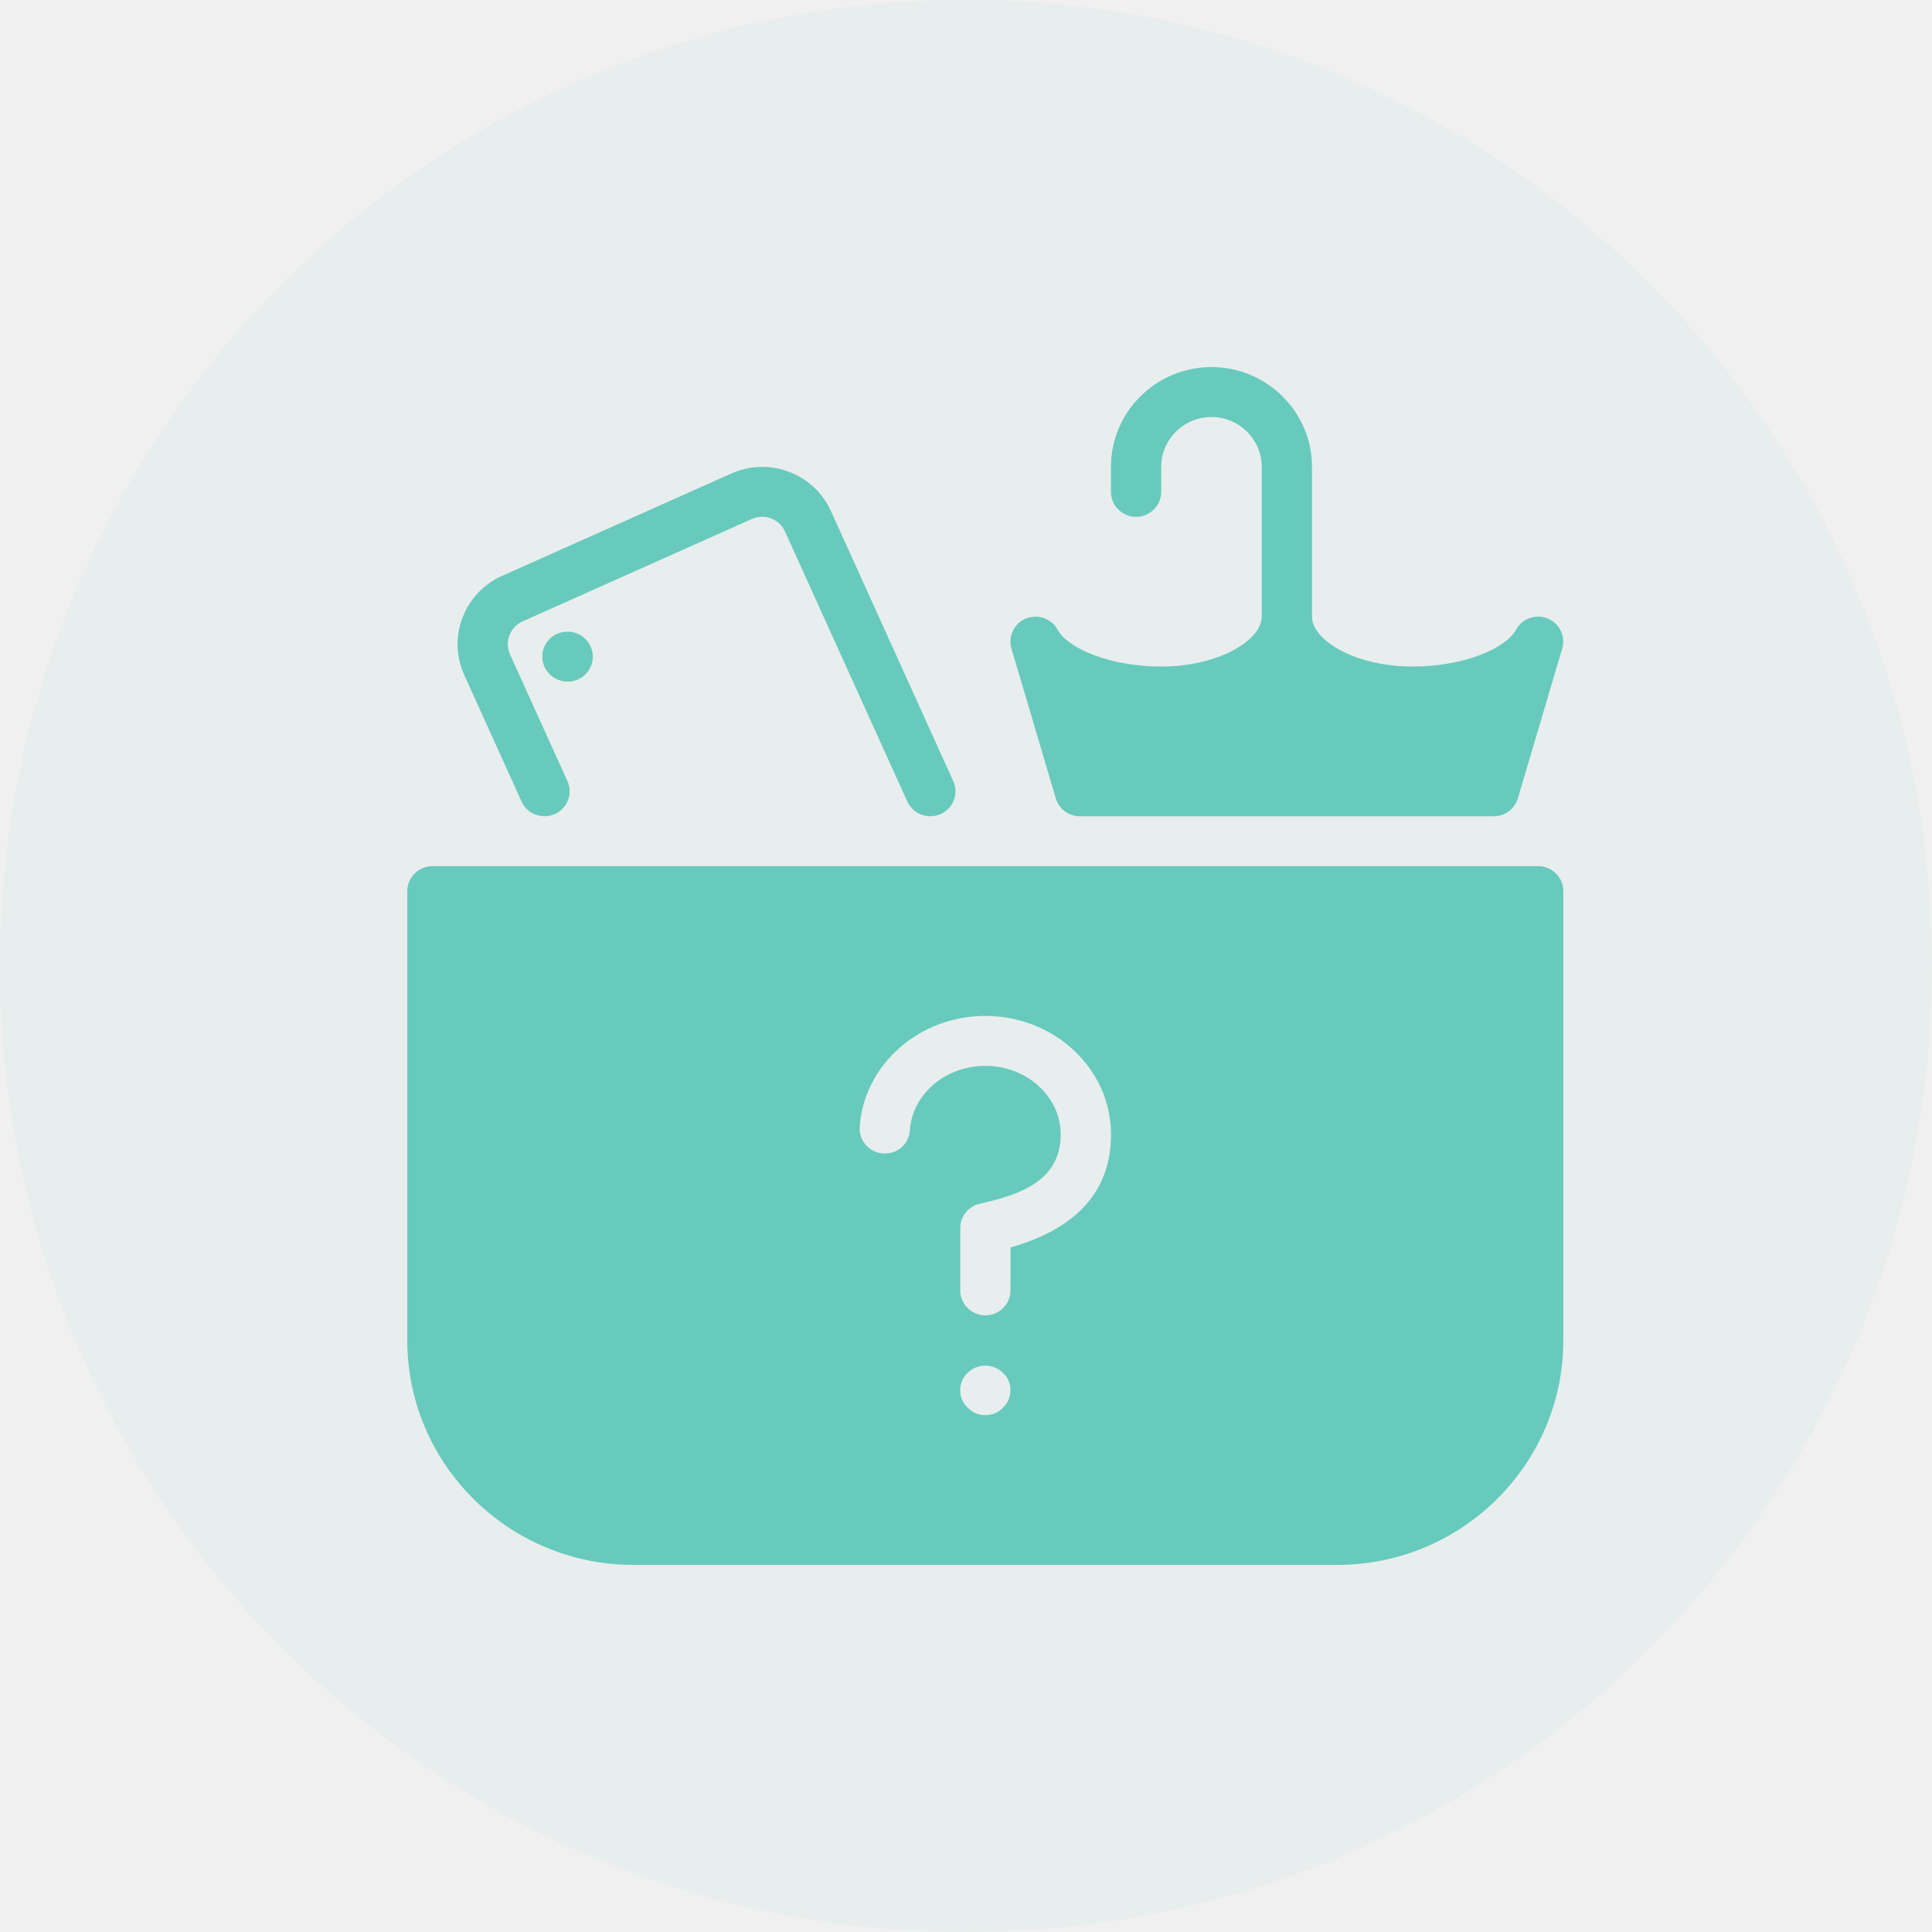
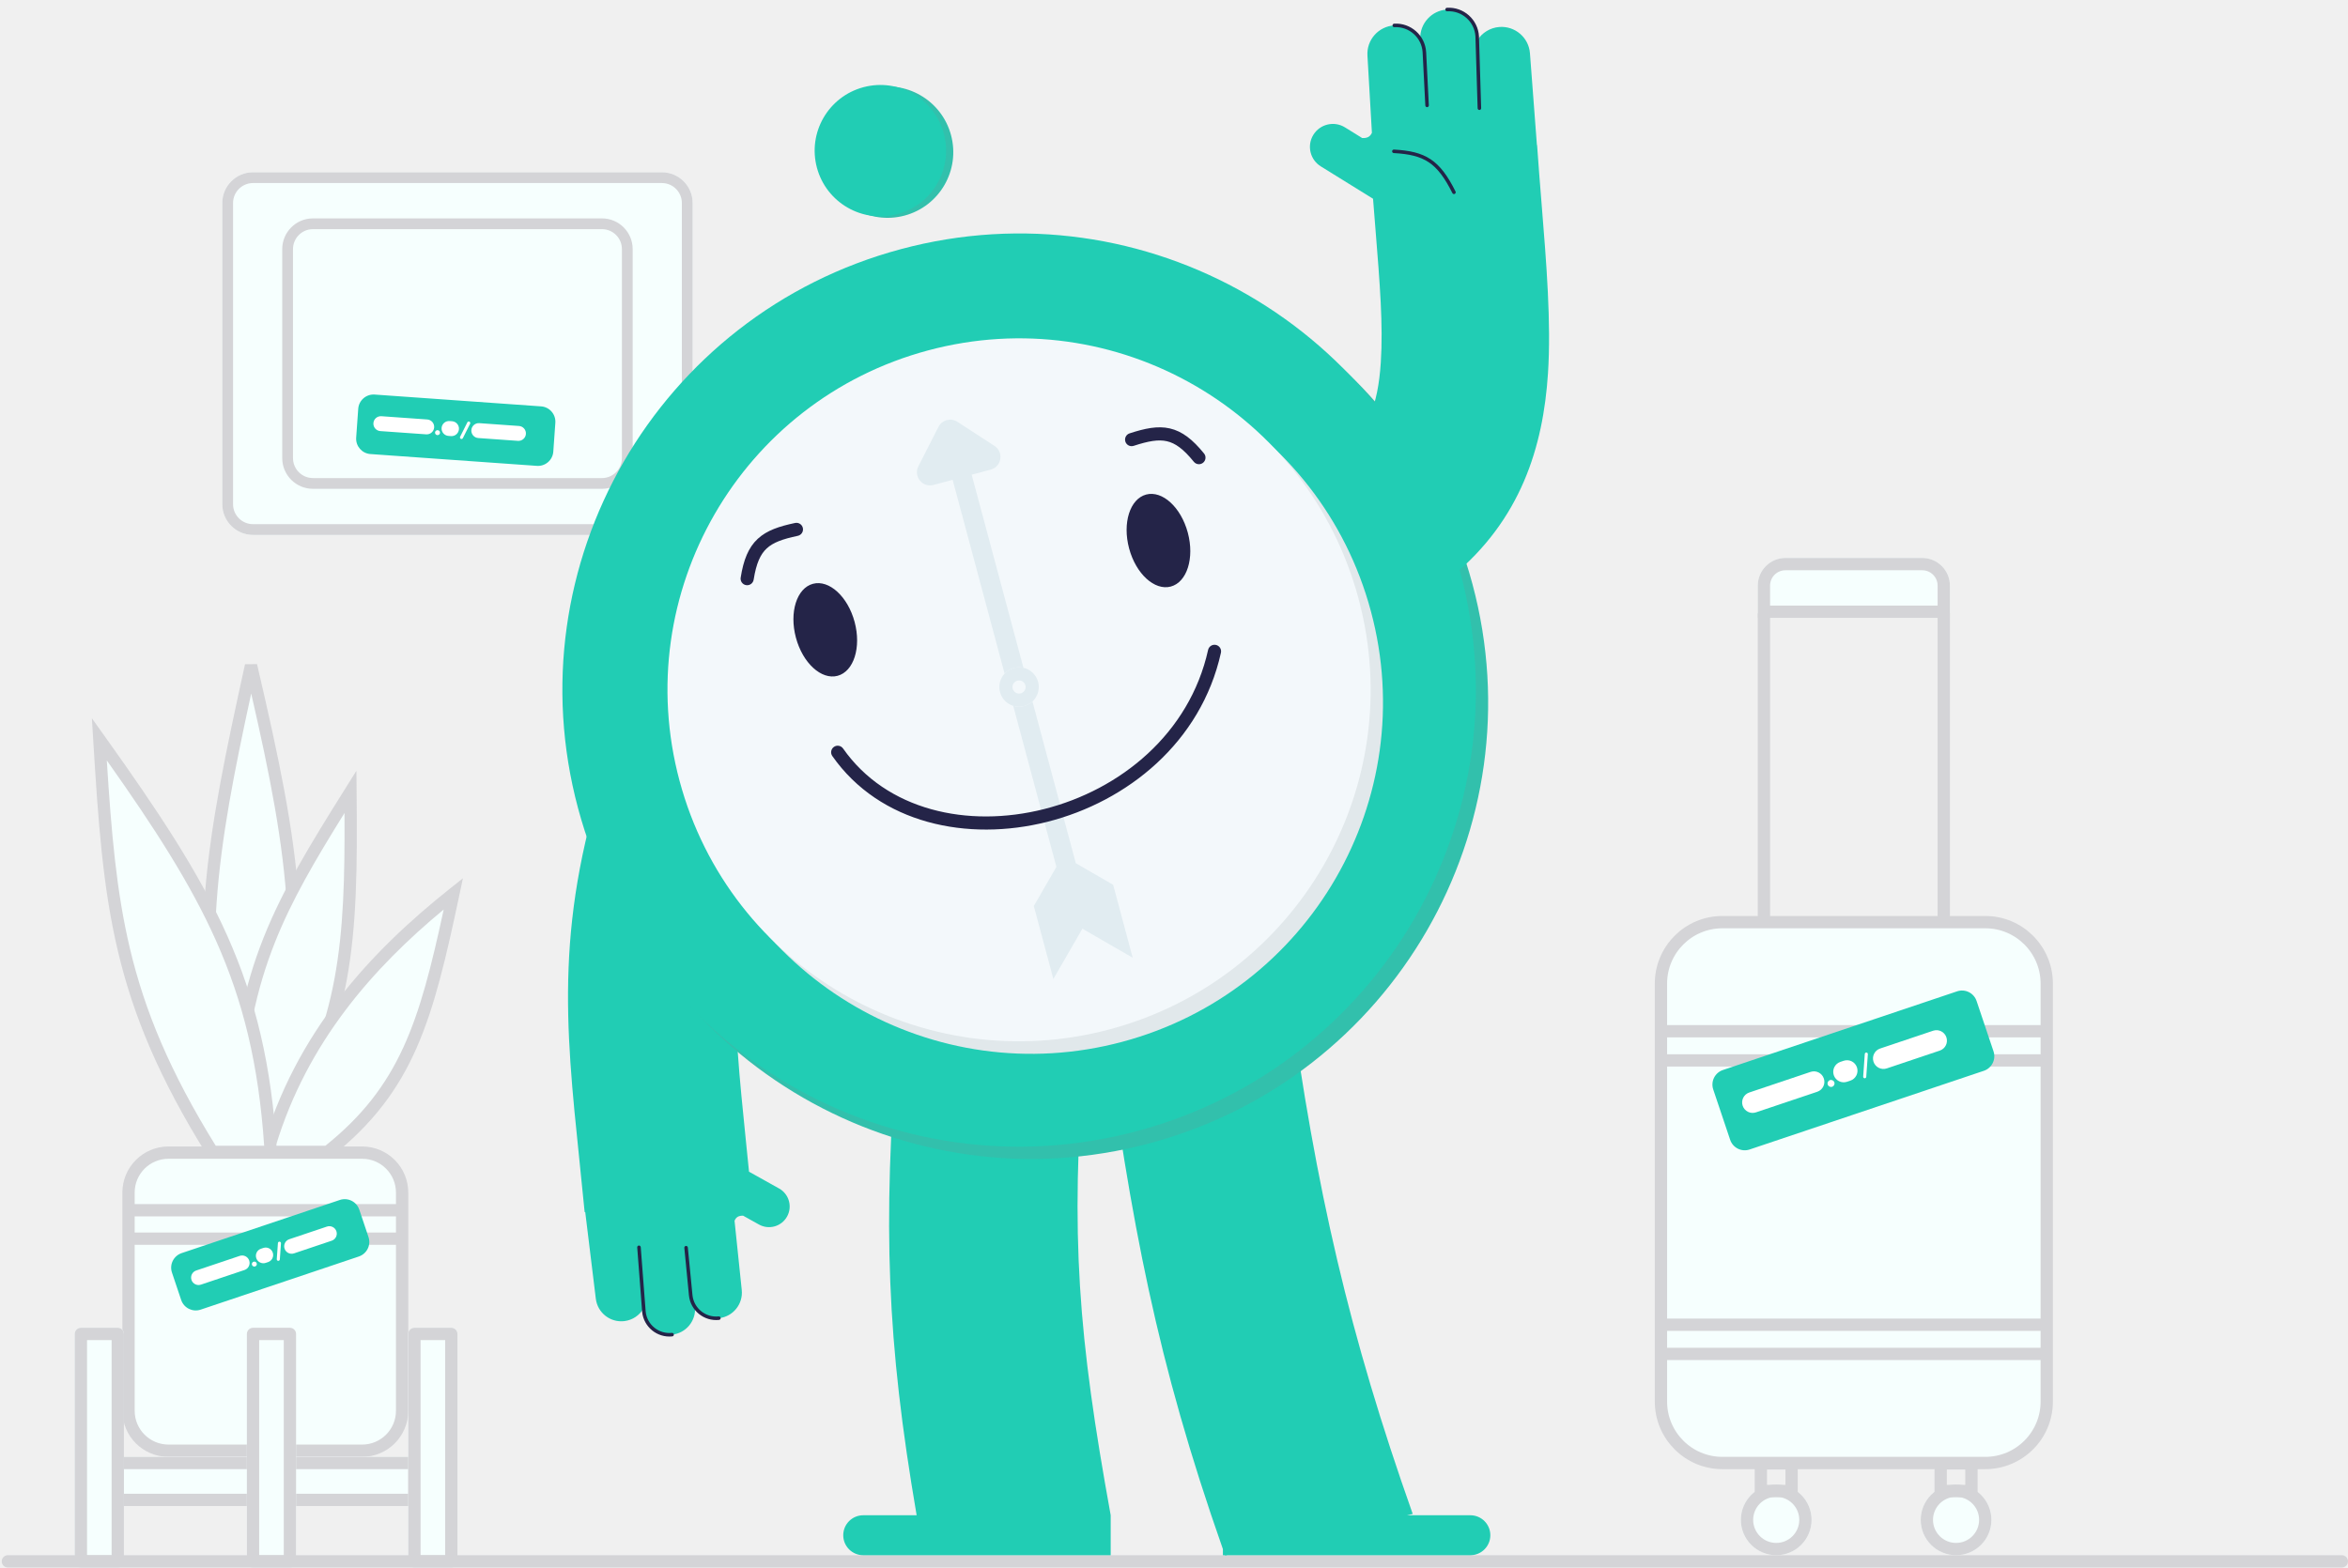
- <svg xmlns="http://www.w3.org/2000/svg" width="90" height="90" viewBox="0 0 90 90" fill="none">
-   <circle opacity="0.059" cx="45" cy="45" r="45" fill="#67CABC" />
-   <path d="M24.297 37.339C24.562 37.923 25.25 38.181 25.845 37.923C26.435 37.66 26.697 36.972 26.432 36.386L23.758 30.483C23.494 29.899 23.758 29.209 24.344 28.946L35.023 24.177C35.311 24.05 35.63 24.04 35.917 24.149C36.21 24.259 36.442 24.477 36.568 24.759L42.265 37.337C42.464 37.769 42.89 38.025 43.338 38.025C43.497 38.025 43.661 37.992 43.818 37.923C44.408 37.66 44.67 36.972 44.405 36.386L38.709 23.808C38.322 22.959 37.629 22.308 36.751 21.978C35.873 21.648 34.92 21.678 34.066 22.059L23.386 26.828C21.621 27.616 20.831 29.685 21.625 31.438L24.297 37.339Z" fill="#67CABC" />
-   <path d="M49.183 37.19C49.328 37.685 49.787 38.025 50.305 38.025H69.587C70.106 38.025 70.563 37.685 70.708 37.19L72.773 30.215C72.942 29.643 72.649 29.037 72.094 28.811C71.537 28.59 70.9 28.813 70.619 29.339C70.17 30.18 68.24 31.05 65.8 31.05C63.119 31.05 61.117 29.822 61.117 28.725V21.75C61.117 19.186 59.017 17.1 56.435 17.1C53.852 17.1 51.752 19.186 51.752 21.75V22.913C51.752 23.554 52.276 24.075 52.922 24.075C53.569 24.075 54.093 23.554 54.093 22.913V21.75C54.093 20.469 55.145 19.425 56.435 19.425C57.725 19.425 58.776 20.469 58.776 21.75V28.725C58.776 29.822 56.774 31.05 54.093 31.05C51.653 31.05 49.724 30.18 49.272 29.339C48.991 28.813 48.347 28.595 47.797 28.811C47.242 29.037 46.949 29.643 47.118 30.215L49.183 37.19Z" fill="#67CABC" />
-   <path fill-rule="evenodd" clip-rule="evenodd" d="M71.656 40.35H20.143C19.497 40.35 18.973 40.871 18.973 41.513V62.438C18.973 68.206 23.7 72.9 29.509 72.9H62.29C68.099 72.9 72.826 68.206 72.826 62.438V41.513C72.826 40.871 72.302 40.35 71.656 40.35ZM46.719 65.576C46.508 65.809 46.204 65.925 45.9 65.925C45.595 65.925 45.291 65.809 45.08 65.576C44.846 65.367 44.729 65.065 44.729 64.763C44.729 64.46 44.846 64.158 45.08 63.949C45.525 63.507 46.274 63.507 46.719 63.949C46.953 64.158 47.07 64.46 47.07 64.763C47.07 65.065 46.953 65.367 46.719 65.576ZM47.073 60.112L47.075 58.111C50.182 57.227 51.756 55.46 51.756 52.847C51.756 49.801 49.129 47.325 45.9 47.325C42.818 47.325 40.247 49.594 40.048 52.493C40.004 53.135 40.493 53.689 41.137 53.733C41.818 53.772 42.341 53.293 42.385 52.652C42.5 50.968 44.043 49.652 45.897 49.652C47.836 49.652 49.412 51.087 49.412 52.849C49.412 54.93 47.623 55.621 45.871 56.02L45.612 56.083C45.094 56.214 44.733 56.676 44.733 57.206L44.731 60.112C44.731 60.752 45.256 61.275 45.902 61.275C46.548 61.275 47.073 60.754 47.073 60.112Z" fill="#67CABC" />
-   <path d="M26.421 29.427C25.774 29.427 25.262 29.948 25.262 30.59C25.262 31.231 25.798 31.752 26.444 31.752C27.09 31.752 27.615 31.231 27.615 30.59C27.615 29.948 27.09 29.427 26.444 29.427H26.421V29.427Z" fill="#67CABC" />
+ <svg xmlns="http://www.w3.org/2000/svg" width="298" height="199" viewBox="0 0 298 199" fill="none">
+   <rect x="16.312" y="146.33" width="34.723" height="37.844" rx="5.072" fill="#F6FFFE" stroke="#D4D4D7" stroke-width="1.561" />
+   <path d="M14.947 191.197C14.516 191.197 14.167 190.848 14.167 190.417L14.167 185.735C14.167 185.304 14.516 184.955 14.947 184.955L52.597 184.955C53.028 184.955 53.377 185.304 53.377 185.735L53.377 190.417C53.377 190.848 53.028 191.197 52.597 191.197L14.947 191.197Z" fill="#F6FFFE" />
+   <path fill-rule="evenodd" clip-rule="evenodd" d="M15.728 189.637L51.816 189.637L51.816 186.515L15.728 186.515L15.728 189.637ZM14.167 190.417C14.167 190.848 14.516 191.197 14.947 191.197L52.597 191.197C53.028 191.197 53.377 190.848 53.377 190.417L53.377 185.735C53.377 185.304 53.028 184.955 52.597 184.955L14.947 184.955C14.516 184.955 14.167 185.304 14.167 185.735L14.167 190.417Z" fill="#D4D4D7" />
+   <path d="M31.334 169.349C31.334 168.918 31.683 168.568 32.114 168.568H36.796C37.227 168.568 37.576 168.918 37.576 169.349V198.22C37.576 198.651 37.227 199 36.796 199H32.114C31.683 199 31.334 198.651 31.334 198.22V169.349Z" fill="#F6FFFE" />
+   <path fill-rule="evenodd" clip-rule="evenodd" d="M32.895 170.129V197.439H36.016V170.129H32.895ZM32.114 168.568C31.683 168.568 31.334 168.918 31.334 169.349V198.22C31.334 198.651 31.683 199 32.114 199H36.796C37.227 199 37.576 198.651 37.576 198.22V169.349C37.576 168.918 37.227 168.568 36.796 168.568H32.114Z" fill="#D4D4D7" />
+   <path d="M9.486 169.349C9.486 168.918 9.836 168.568 10.267 168.568H14.948C15.379 168.568 15.729 168.918 15.729 169.349V198.22C15.729 198.651 15.379 199 14.948 199H10.267C9.836 199 9.486 198.651 9.486 198.22V169.349Z" fill="#F6FFFE" />
+   <path fill-rule="evenodd" clip-rule="evenodd" d="M11.047 170.129V197.439H14.168V170.129H11.047ZM10.267 168.568C9.836 168.568 9.486 168.918 9.486 169.349V198.22C9.486 198.651 9.836 199 10.267 199H14.948C15.379 199 15.729 198.651 15.729 198.22V169.349C15.729 168.918 15.379 168.568 14.948 168.568H10.267Z" fill="#D4D4D7" />
+   <path d="M51.816 169.349C51.816 168.918 52.166 168.568 52.597 168.568H57.279C57.709 168.568 58.059 168.918 58.059 169.349V198.22C58.059 198.651 57.709 199 57.279 199H52.597C52.166 199 51.816 198.651 51.816 198.22V169.349Z" fill="#F6FFFE" />
+   <path fill-rule="evenodd" clip-rule="evenodd" d="M53.377 170.129V197.439H56.498V170.129H53.377ZM52.597 168.568C52.166 168.568 51.816 168.918 51.816 169.349V198.22C51.816 198.651 52.166 199 52.597 199H57.279C57.709 199 58.059 198.651 58.059 198.22V169.349C58.059 168.918 57.709 168.568 57.279 168.568H52.597Z" fill="#D4D4D7" />
+   <path d="M31.86 84.492C26.935 106.934 24.425 119.536 28.524 142.666L31.479 143.457L34.512 144.27C39.655 120.909 37.307 107.825 31.86 84.492Z" fill="#F6FFFE" />
+   <path fill-rule="evenodd" clip-rule="evenodd" d="M31.098 84.324L32.62 84.314C38.076 107.687 40.454 120.907 35.273 144.438L35.098 145.235L27.842 143.291L27.756 142.802C23.628 119.517 26.167 106.792 31.098 84.324ZM31.882 88.046C27.497 108.236 25.46 120.552 29.206 142.041L33.923 143.305C38.558 121.744 36.689 109.008 31.882 88.046Z" fill="#D4D4D7" />
+   <path d="M44.48 100.527C35.572 114.755 30.799 122.849 29.833 141.269L32.319 143.051L34.871 144.88C44.157 130.076 44.678 119.645 44.48 100.527Z" fill="#F6FFFE" />
+   <path fill-rule="evenodd" clip-rule="evenodd" d="M45.232 97.854L45.26 100.518C45.359 110.072 45.281 117.531 43.999 124.463C42.713 131.419 40.221 137.819 35.532 145.295L35.091 145.998L29.031 141.654L29.054 141.228C29.541 131.95 30.989 125.236 33.453 119.038C35.911 112.857 39.37 107.219 43.818 100.112L45.232 97.854ZM43.722 103.214C39.957 109.272 37.04 114.242 34.904 119.614C32.551 125.531 31.137 131.963 30.635 140.884L34.648 143.76C38.961 136.735 41.259 130.702 42.465 124.179C43.596 118.061 43.772 111.491 43.722 103.214Z" fill="#D4D4D7" />
+   <path d="M57.538 113.465C47.658 121.324 38.146 131.484 33.967 146.232L39.527 146.232L41.575 146.232C51.87 138.063 54.181 129.293 57.538 113.465Z" fill="#F6FFFE" />
+   <path fill-rule="evenodd" clip-rule="evenodd" d="M58.753 111.502L58.302 113.627C54.945 129.452 52.595 138.484 42.061 146.844L41.848 147.013L32.936 147.013L33.217 146.02C37.459 131.049 47.111 120.763 57.053 112.854L58.753 111.502ZM56.313 115.464C47.356 122.885 39.011 132.294 35.01 145.452L41.303 145.452C50.716 137.893 53.212 129.817 56.313 115.464Z" fill="#D4D4D7" />
+   <path d="M12.606 93.855C13.88 114.69 14.893 126.915 26.944 146.233H30.748H34.357C33.05 124.541 26.297 113.035 12.606 93.855Z" fill="#F6FFFE" />
+   <path fill-rule="evenodd" clip-rule="evenodd" d="M11.662 91.189L13.242 93.402C20.088 102.993 25.241 110.72 28.839 118.784C32.445 126.865 34.478 135.258 35.136 146.186L35.186 147.013H26.512L26.283 146.646C20.22 136.927 16.916 128.963 14.975 120.794C13.038 112.642 12.464 104.311 11.828 93.903L11.662 91.189ZM13.555 96.537C14.135 105.691 14.761 113.145 16.493 120.433C18.366 128.312 21.537 136.022 27.378 145.452H33.526C32.826 135.092 30.843 127.106 27.414 119.42C24.163 112.135 19.605 105.098 13.555 96.537Z" fill="#D4D4D7" />
+   <path d="M28.213 25.774C28.213 23.62 29.96 21.873 32.114 21.873H84.004C86.159 21.873 87.906 23.62 87.906 25.774V64.009C87.906 66.164 86.159 67.91 84.004 67.91H32.114C29.96 67.91 28.213 66.164 28.213 64.009V25.774Z" fill="#F6FFFE" />
+   <path fill-rule="evenodd" clip-rule="evenodd" d="M84.004 23.239H32.114C30.714 23.239 29.578 24.374 29.578 25.774V64.009C29.578 65.41 30.714 66.545 32.114 66.545H84.004C85.405 66.545 86.54 65.41 86.54 64.009V25.774C86.54 24.374 85.405 23.239 84.004 23.239ZM32.114 21.873C29.96 21.873 28.213 23.62 28.213 25.774V64.009C28.213 66.164 29.96 67.91 32.114 67.91H84.004C86.159 67.91 87.906 66.164 87.906 64.009V25.774C87.906 23.62 86.159 21.873 84.004 21.873H32.114Z" fill="#D4D4D7" />
+   <path d="M35.82 31.627C35.82 29.472 37.567 27.725 39.722 27.725H76.396C78.55 27.725 80.297 29.472 80.297 31.627V58.157C80.297 60.312 78.55 62.058 76.396 62.058H39.722C37.567 62.058 35.82 60.312 35.82 58.157V31.627Z" fill="#F6FFFE" />
+   <path fill-rule="evenodd" clip-rule="evenodd" d="M76.396 29.091H39.722C38.321 29.091 37.186 30.226 37.186 31.627V58.157C37.186 59.557 38.321 60.693 39.722 60.693H76.396C77.796 60.693 78.932 59.557 78.932 58.157V31.627C78.932 30.226 77.796 29.091 76.396 29.091ZM39.722 27.725C37.567 27.725 35.82 29.472 35.82 31.627V58.157C35.82 60.312 37.567 62.058 39.722 62.058H76.396C78.55 62.058 80.297 60.312 80.297 58.157V31.627C80.297 29.472 78.55 27.725 76.396 27.725H39.722Z" fill="#D4D4D7" />
+   <rect x="210.802" y="117.069" width="48.964" height="68.666" rx="7.803" fill="#F6FFFE" stroke="#D4D4D7" stroke-width="1.561" />
+   <path d="M229.919 192.953C229.919 195.431 227.91 197.439 225.432 197.439C222.954 197.439 220.945 195.431 220.945 192.953C220.945 190.475 222.954 188.466 225.432 188.466C227.91 188.466 229.919 190.475 229.919 192.953Z" fill="#F6FFFE" />
+   <path fill-rule="evenodd" clip-rule="evenodd" d="M225.432 195.879C227.048 195.879 228.358 194.569 228.358 192.953C228.358 191.337 227.048 190.027 225.432 190.027C223.816 190.027 222.506 191.337 222.506 192.953C222.506 194.569 223.816 195.879 225.432 195.879ZM225.432 197.439C227.91 197.439 229.919 195.431 229.919 192.953C229.919 190.475 227.91 188.466 225.432 188.466C222.954 188.466 220.945 190.475 220.945 192.953C220.945 195.431 222.954 197.439 225.432 197.439Z" fill="#D4D4D7" />
+   <path d="M252.743 192.953C252.743 195.431 250.734 197.439 248.256 197.439C245.778 197.439 243.77 195.431 243.77 192.953C243.77 190.475 245.778 188.466 248.256 188.466C250.734 188.466 252.743 190.475 252.743 192.953Z" fill="#F6FFFE" />
+   <path fill-rule="evenodd" clip-rule="evenodd" d="M248.256 195.879C249.872 195.879 251.182 194.569 251.182 192.953C251.182 191.337 249.872 190.027 248.256 190.027C246.64 190.027 245.33 191.337 245.33 192.953C245.33 194.569 246.64 195.879 248.256 195.879ZM248.256 197.439C250.734 197.439 252.743 195.431 252.743 192.953C252.743 190.475 250.734 188.466 248.256 188.466C245.778 188.466 243.77 190.475 243.77 192.953C243.77 195.431 245.778 197.439 248.256 197.439Z" fill="#D4D4D7" />
+   <path d="M223.092 74.348C223.092 72.409 224.664 70.836 226.603 70.836H243.965C245.904 70.836 247.476 72.409 247.476 74.348V78.444H223.092V74.348Z" fill="#F6FFFE" />
+   <path fill-rule="evenodd" clip-rule="evenodd" d="M243.965 72.397H226.603C225.526 72.397 224.652 73.27 224.652 74.348V76.884H245.915V74.348C245.915 73.27 245.042 72.397 243.965 72.397ZM226.603 70.836C224.664 70.836 223.092 72.409 223.092 74.348V78.444H247.476V74.348C247.476 72.409 245.904 70.836 243.965 70.836H226.603Z" fill="#D4D4D7" />
+   <path fill-rule="evenodd" clip-rule="evenodd" d="M50.94 154.426H15.826V152.865H50.94V154.426Z" fill="#D4D4D7" />
+   <path fill-rule="evenodd" clip-rule="evenodd" d="M259.57 172.665H210.606V171.104H259.57V172.665Z" fill="#D4D4D7" />
+   <path fill-rule="evenodd" clip-rule="evenodd" d="M259.57 135.406H210.606V133.845H259.57V135.406Z" fill="#D4D4D7" />
+   <path fill-rule="evenodd" clip-rule="evenodd" d="M259.57 168.959H210.606V167.398H259.57V168.959Z" fill="#D4D4D7" />
+   <path fill-rule="evenodd" clip-rule="evenodd" d="M223.092 117.265L223.092 77.86L224.652 77.86L224.652 117.265L223.092 117.265Z" fill="#D4D4D7" />
+   <path fill-rule="evenodd" clip-rule="evenodd" d="M245.916 117.264L245.916 77.859L247.477 77.859L247.477 117.264L245.916 117.264Z" fill="#D4D4D7" />
+   <path fill-rule="evenodd" clip-rule="evenodd" d="M259.57 131.7H210.606V130.139H259.57V131.7Z" fill="#D4D4D7" />
+   <path fill-rule="evenodd" clip-rule="evenodd" d="M50.94 158.035H15.826V156.474H50.94V158.035Z" fill="#D4D4D7" />
+   <rect x="21.204" y="159.709" width="25.081" height="7.571" rx="1.951" transform="rotate(-18.575 21.2041 159.709)" fill="#21CDB4" />
+   <path d="M36.712 157.326C36.216 157.493 35.95 158.03 36.116 158.525C36.282 159.02 36.819 159.287 37.315 159.121L42.099 157.513C42.595 157.346 42.861 156.81 42.695 156.314C42.528 155.819 41.992 155.552 41.496 155.719L36.712 157.326Z" fill="white" />
+   <path d="M32.527 159.731C32.361 159.235 32.627 158.699 33.123 158.532L33.422 158.432C33.917 158.265 34.454 158.532 34.62 159.027C34.787 159.523 34.52 160.059 34.025 160.226L33.726 160.326C33.23 160.493 32.694 160.226 32.527 159.731Z" fill="white" />
+   <path d="M24.303 162.495C24.137 161.999 24.404 161.463 24.899 161.296L30.431 159.437C30.927 159.27 31.463 159.537 31.63 160.033C31.797 160.528 31.53 161.065 31.034 161.231L25.502 163.09C25.007 163.257 24.47 162.99 24.303 162.495Z" fill="white" />
+   <path d="M32.58 160.379C32.635 160.544 32.546 160.723 32.381 160.779C32.216 160.834 32.037 160.745 31.981 160.58C31.926 160.415 32.015 160.236 32.18 160.18C32.345 160.125 32.524 160.214 32.58 160.379Z" fill="white" />
+   <path d="M35.661 157.842C35.669 157.734 35.588 157.641 35.48 157.633C35.373 157.626 35.279 157.707 35.272 157.814L35.127 159.86C35.12 159.967 35.201 160.061 35.308 160.068C35.416 160.076 35.509 159.995 35.516 159.887L35.661 157.842Z" fill="white" />
+   <rect x="216.817" y="136.464" width="35.26" height="10.644" rx="1.951" transform="rotate(-18.575 216.817 136.464)" fill="#21CDB4" />
+   <path d="M238.618 133.115C237.921 133.349 237.547 134.104 237.781 134.8C238.015 135.497 238.769 135.872 239.466 135.638L246.192 133.377C246.889 133.143 247.264 132.389 247.03 131.692C246.796 130.995 246.041 130.621 245.345 130.855L238.618 133.115Z" fill="white" />
+   <path d="M232.736 136.496C232.502 135.799 232.877 135.045 233.573 134.811L233.994 134.67C234.69 134.436 235.445 134.81 235.679 135.507C235.913 136.204 235.538 136.958 234.841 137.192L234.421 137.333C233.724 137.567 232.97 137.193 232.736 136.496Z" fill="white" />
+   <path d="M221.175 140.381C220.941 139.684 221.316 138.93 222.013 138.696L229.79 136.082C230.487 135.848 231.241 136.223 231.475 136.92C231.709 137.616 231.334 138.371 230.638 138.605L222.86 141.218C222.164 141.452 221.409 141.078 221.175 140.381Z" fill="white" />
+   <path d="M232.809 137.407C232.887 137.639 232.762 137.891 232.529 137.969C232.297 138.047 232.046 137.922 231.968 137.69C231.89 137.458 232.015 137.206 232.247 137.128C232.479 137.05 232.731 137.175 232.809 137.407Z" fill="white" />
+   <path d="M237.061 133.835C237.069 133.727 236.988 133.634 236.881 133.626C236.773 133.619 236.68 133.7 236.672 133.807L236.469 136.683C236.461 136.79 236.542 136.884 236.65 136.891C236.757 136.899 236.85 136.818 236.858 136.71L237.061 133.835Z" fill="white" />
+   <rect x="45.603" y="49.953" width="25.081" height="7.571" rx="1.951" transform="rotate(4.06093 45.6035 49.9529)" fill="#21CDB4" />
+   <path d="M60.834 53.722C60.312 53.685 59.86 54.078 59.823 54.599C59.786 55.121 60.178 55.573 60.7 55.61L65.735 55.968C66.256 56.005 66.709 55.612 66.746 55.091C66.783 54.569 66.39 54.117 65.869 54.08L60.834 53.722Z" fill="white" />
+   <path d="M56.045 54.331C56.082 53.81 56.535 53.417 57.056 53.454L57.371 53.477C57.892 53.514 58.285 53.966 58.248 54.488C58.211 55.009 57.758 55.402 57.237 55.365L56.922 55.342C56.401 55.305 56.008 54.853 56.045 54.331Z" fill="white" />
+   <path d="M47.392 53.717C47.429 53.196 47.882 52.803 48.403 52.84L54.225 53.253C54.746 53.29 55.139 53.743 55.102 54.264C55.065 54.786 54.612 55.178 54.091 55.141L48.269 54.728C47.748 54.691 47.355 54.238 47.392 53.717Z" fill="white" />
+   <path d="M55.843 54.949C55.831 55.123 55.68 55.254 55.506 55.241C55.333 55.229 55.202 55.078 55.214 54.904C55.226 54.731 55.377 54.6 55.551 54.612C55.725 54.624 55.856 54.775 55.843 54.949Z" fill="white" />
+   <path d="M59.664 53.794C59.713 53.697 59.674 53.58 59.578 53.532C59.481 53.483 59.364 53.522 59.316 53.618L58.395 55.451C58.347 55.547 58.386 55.664 58.482 55.713C58.578 55.761 58.695 55.722 58.744 55.626L59.664 53.794Z" fill="white" />
+   <path fill-rule="evenodd" clip-rule="evenodd" d="M226.603 186.561H224.262V188.511H226.603V186.561ZM222.701 185V190.072H228.163V185H222.701Z" fill="#D4D4D7" />
+   <path fill-rule="evenodd" clip-rule="evenodd" d="M249.427 186.561H247.086V188.511H249.427V186.561ZM245.525 185V190.072H250.987V185H245.525Z" fill="#D4D4D7" />
+   <path fill-rule="evenodd" clip-rule="evenodd" d="M0.22 198.22C0.22 197.789 0.569 197.439 1 197.439H297.22C297.651 197.439 298 197.789 298 198.22C298 198.651 297.651 199 297.22 199H1C0.569 199 0.22 198.651 0.22 198.22Z" fill="#D4D4D7" />
+   <path d="M117.236 197.44H118H121.13H140.965V192.368C136.861 169.727 135.796 157.014 137.613 133.9L113.887 132.035C112.024 155.732 112.544 170.192 116.337 192.368H109.558C108.158 192.368 107.022 193.503 107.022 194.904C107.022 196.304 108.158 197.44 109.558 197.44H117.236Z" fill="#21CDB4" />
+   <path d="M155.479 197.44C155.486 197.46 155.493 197.48 155.5 197.5L155.771 197.44H186.612C188.013 197.44 189.148 196.304 189.148 194.904C189.148 193.503 188.013 192.368 186.612 192.368H178.553L179.298 192.202C171.286 169.561 167.011 151.133 163.585 125.72L139.999 128.901C143.577 155.436 146.806 172.745 155.206 196.665V197.44H155.479Z" fill="#21CDB4" />
+   <path d="M77.456 95.877C70.357 116.635 71.741 129.982 73.543 147.368C73.761 149.474 73.986 151.639 74.202 153.884L74.276 153.877L75.62 164.882C75.838 166.667 77.462 167.937 79.246 167.719C80.306 167.589 81.185 166.964 81.678 166.104L81.723 166.536C81.909 168.325 83.509 169.624 85.298 169.438C87.062 169.255 88.35 167.695 88.206 165.937C88.858 166.897 90.004 167.476 91.238 167.348C93.027 167.162 94.326 165.561 94.14 163.772L93.226 154.981C93.424 154.492 93.774 154.328 94.31 154.334L96.326 155.459C97.589 156.164 99.185 155.712 99.89 154.448C100.596 153.185 100.143 151.589 98.88 150.884L95.063 148.753C94.941 147.538 94.822 146.363 94.706 145.224C92.955 128.014 92.034 118.96 97.575 102.757L77.456 95.877Z" fill="#21CDB4" />
+   <path d="M81.501 166.56C81.699 168.471 83.41 169.86 85.322 169.661C85.445 169.648 85.534 169.538 85.521 169.415C85.508 169.292 85.398 169.202 85.275 169.215C83.611 169.388 82.121 168.18 81.947 166.516L81.32 158.331C81.31 158.208 81.202 158.116 81.079 158.125C80.956 158.135 80.863 158.242 80.873 158.366L81.5 166.553L81.501 166.56Z" fill="#242448" />
+   <path d="M87.44 164.469C87.639 166.381 89.35 167.769 91.261 167.57C91.384 167.558 91.474 167.448 91.461 167.324C91.448 167.201 91.338 167.112 91.215 167.125C89.55 167.298 88.059 166.089 87.886 164.424L87.298 158.375C87.286 158.252 87.176 158.162 87.053 158.174C86.93 158.186 86.84 158.295 86.852 158.419L87.44 164.468L87.44 164.469Z" fill="#242448" />
+   <circle cx="112.647" cy="19.315" r="8.339" transform="rotate(-15 112.647 19.3147)" fill="#32C0AC" />
+   <circle cx="130.903" cy="89.167" r="57.955" transform="rotate(-15 130.903 89.167)" fill="#32C0AC" />
+   <circle cx="111.734" cy="19.128" r="8.339" transform="rotate(-15 111.734 19.1279)" fill="#21CDB4" />
+   <circle cx="129.344" cy="87.608" r="57.955" transform="rotate(-15 129.344 87.6079)" fill="#21CDB4" />
+   <circle cx="130.904" cy="89.167" r="44.612" transform="rotate(-15 130.904 89.1671)" fill="#E1E8EB" />
+   <circle cx="129.336" cy="87.576" r="44.612" transform="rotate(-15 129.336 87.5758)" fill="#F3F8FB" />
+   <path d="M116.557 59.197L119.108 54.189C119.557 53.306 120.672 53.007 121.503 53.547L126.216 56.609C127.427 57.396 127.134 59.245 125.739 59.619L123.323 60.266L136.539 109.59L141.277 112.325L143.759 121.588L137.375 117.903L133.69 124.286L131.208 115.023L134.075 110.058L120.906 60.914L118.475 61.565C117.08 61.939 115.902 60.484 116.557 59.197Z" fill="#E1ECF1" />
+   <path d="M131.752 86.571C132.109 87.906 131.317 89.278 129.983 89.635C128.648 89.993 127.277 89.201 126.919 87.866C126.561 86.532 127.353 85.16 128.688 84.802C130.022 84.445 131.394 85.237 131.752 86.571Z" fill="#F3F8FB" />
+   <path fill-rule="evenodd" clip-rule="evenodd" d="M129.551 88.024C129.996 87.905 130.26 87.448 130.141 87.003C130.022 86.558 129.564 86.294 129.12 86.413C128.675 86.533 128.411 86.99 128.53 87.435C128.649 87.879 129.106 88.144 129.551 88.024ZM129.983 89.635C131.317 89.278 132.109 87.906 131.752 86.571C131.394 85.237 130.022 84.445 128.688 84.802C127.353 85.16 126.561 86.532 126.919 87.866C127.277 89.201 128.648 89.993 129.983 89.635Z" fill="#E1ECF1" />
+   <path d="M101.253 68.025C101.704 67.93 101.992 67.487 101.897 67.037C101.802 66.586 101.36 66.298 100.909 66.393C98.929 66.81 97.338 67.321 96.172 68.404C94.985 69.506 94.359 71.082 94.004 73.333C93.932 73.787 94.242 74.215 94.697 74.286C95.152 74.358 95.579 74.048 95.651 73.593C95.983 71.494 96.52 70.356 97.307 69.626C98.114 68.876 99.305 68.435 101.253 68.025Z" fill="#242448" />
+   <path d="M108.465 78.958C109.33 82.183 108.362 85.244 106.305 85.796C104.247 86.347 101.879 84.179 101.015 80.954C100.151 77.729 101.118 74.668 103.175 74.116C105.233 73.565 107.601 75.733 108.465 78.958Z" fill="#242448" />
+   <path d="M150.753 67.627C151.617 70.852 150.649 73.914 148.592 74.465C146.535 75.016 144.166 72.849 143.302 69.624C142.438 66.398 143.405 63.337 145.463 62.786C147.52 62.234 149.888 64.402 150.753 67.627Z" fill="#242448" />
+   <path d="M142.83 56.069C142.973 56.507 143.444 56.746 143.881 56.602C145.773 55.984 147.026 55.77 148.1 56.016C149.146 56.255 150.18 56.972 151.517 58.624C151.807 58.982 152.332 59.037 152.69 58.747C153.048 58.458 153.103 57.932 152.814 57.575C151.381 55.804 150.051 54.752 148.472 54.39C146.92 54.035 145.286 54.389 143.363 55.017C142.925 55.16 142.687 55.631 142.83 56.069Z" fill="#242448" />
+   <path d="M107 95.026C106.736 94.649 106.216 94.557 105.839 94.822C105.462 95.086 105.37 95.606 105.635 95.983C111.659 104.576 122.802 106.893 132.924 104.333C143.061 101.768 152.429 94.259 154.956 82.871C155.056 82.421 154.772 81.976 154.323 81.876C153.873 81.776 153.428 82.06 153.328 82.509C150.967 93.15 142.186 100.269 132.515 102.716C122.829 105.166 112.504 102.876 107 95.026Z" fill="#242448" />
+   <path d="M187.482 4.613C187.367 2.618 185.656 1.093 183.66 1.209C181.692 1.323 180.182 2.989 180.251 4.949C179.576 3.85 178.334 3.147 176.956 3.227C174.96 3.342 173.436 5.054 173.551 7.049L174.118 16.86C173.873 17.393 173.476 17.556 172.881 17.523L170.7 16.17C169.333 15.322 167.537 15.743 166.69 17.11C165.842 18.477 166.263 20.273 167.63 21.121L174.262 25.233C174.366 26.569 174.469 27.846 174.568 29.071C175.13 36.027 175.554 41.287 175.247 46.009C174.874 51.724 173.496 54.518 170.729 56.804L184.271 73.197C193.004 65.982 195.854 56.769 196.465 47.391C196.881 40.995 196.269 33.444 195.652 25.848C195.451 23.365 195.249 20.877 195.083 18.423L195.06 18.424L194.176 6.762C194.025 4.769 192.286 3.275 190.293 3.426C189.109 3.516 188.101 4.166 187.51 5.096L187.482 4.613Z" fill="#21CDB4" />
+   <path d="M183.646 0.985C185.765 0.863 187.582 2.482 187.705 4.601L187.705 4.607L187.984 13.732C187.988 13.855 187.89 13.959 187.767 13.962C187.643 13.966 187.54 13.869 187.536 13.745L187.257 4.624C187.147 2.753 185.543 1.325 183.672 1.433C183.548 1.44 183.442 1.345 183.435 1.222C183.428 1.098 183.522 0.992 183.646 0.985Z" fill="#242448" />
+   <path d="M176.942 3.004C179.061 2.881 180.878 4.5 181 6.619L181.001 6.621L181.345 13.368C181.351 13.492 181.256 13.597 181.133 13.604C181.009 13.61 180.904 13.515 180.897 13.391L180.553 6.645C180.445 4.773 178.839 3.343 176.967 3.451C176.844 3.458 176.738 3.364 176.731 3.24C176.724 3.117 176.818 3.011 176.942 3.004Z" fill="#242448" />
+   <path d="M176.919 18.987C176.795 18.98 176.69 19.075 176.683 19.198C176.676 19.322 176.771 19.427 176.894 19.434C178.84 19.542 180.204 19.849 181.324 20.594C182.445 21.34 183.35 22.545 184.331 24.514C184.386 24.624 184.521 24.669 184.632 24.614C184.742 24.559 184.787 24.424 184.732 24.314C183.739 22.32 182.79 21.031 181.572 20.221C180.353 19.41 178.893 19.096 176.919 18.987Z" fill="#242448" />
</svg>
